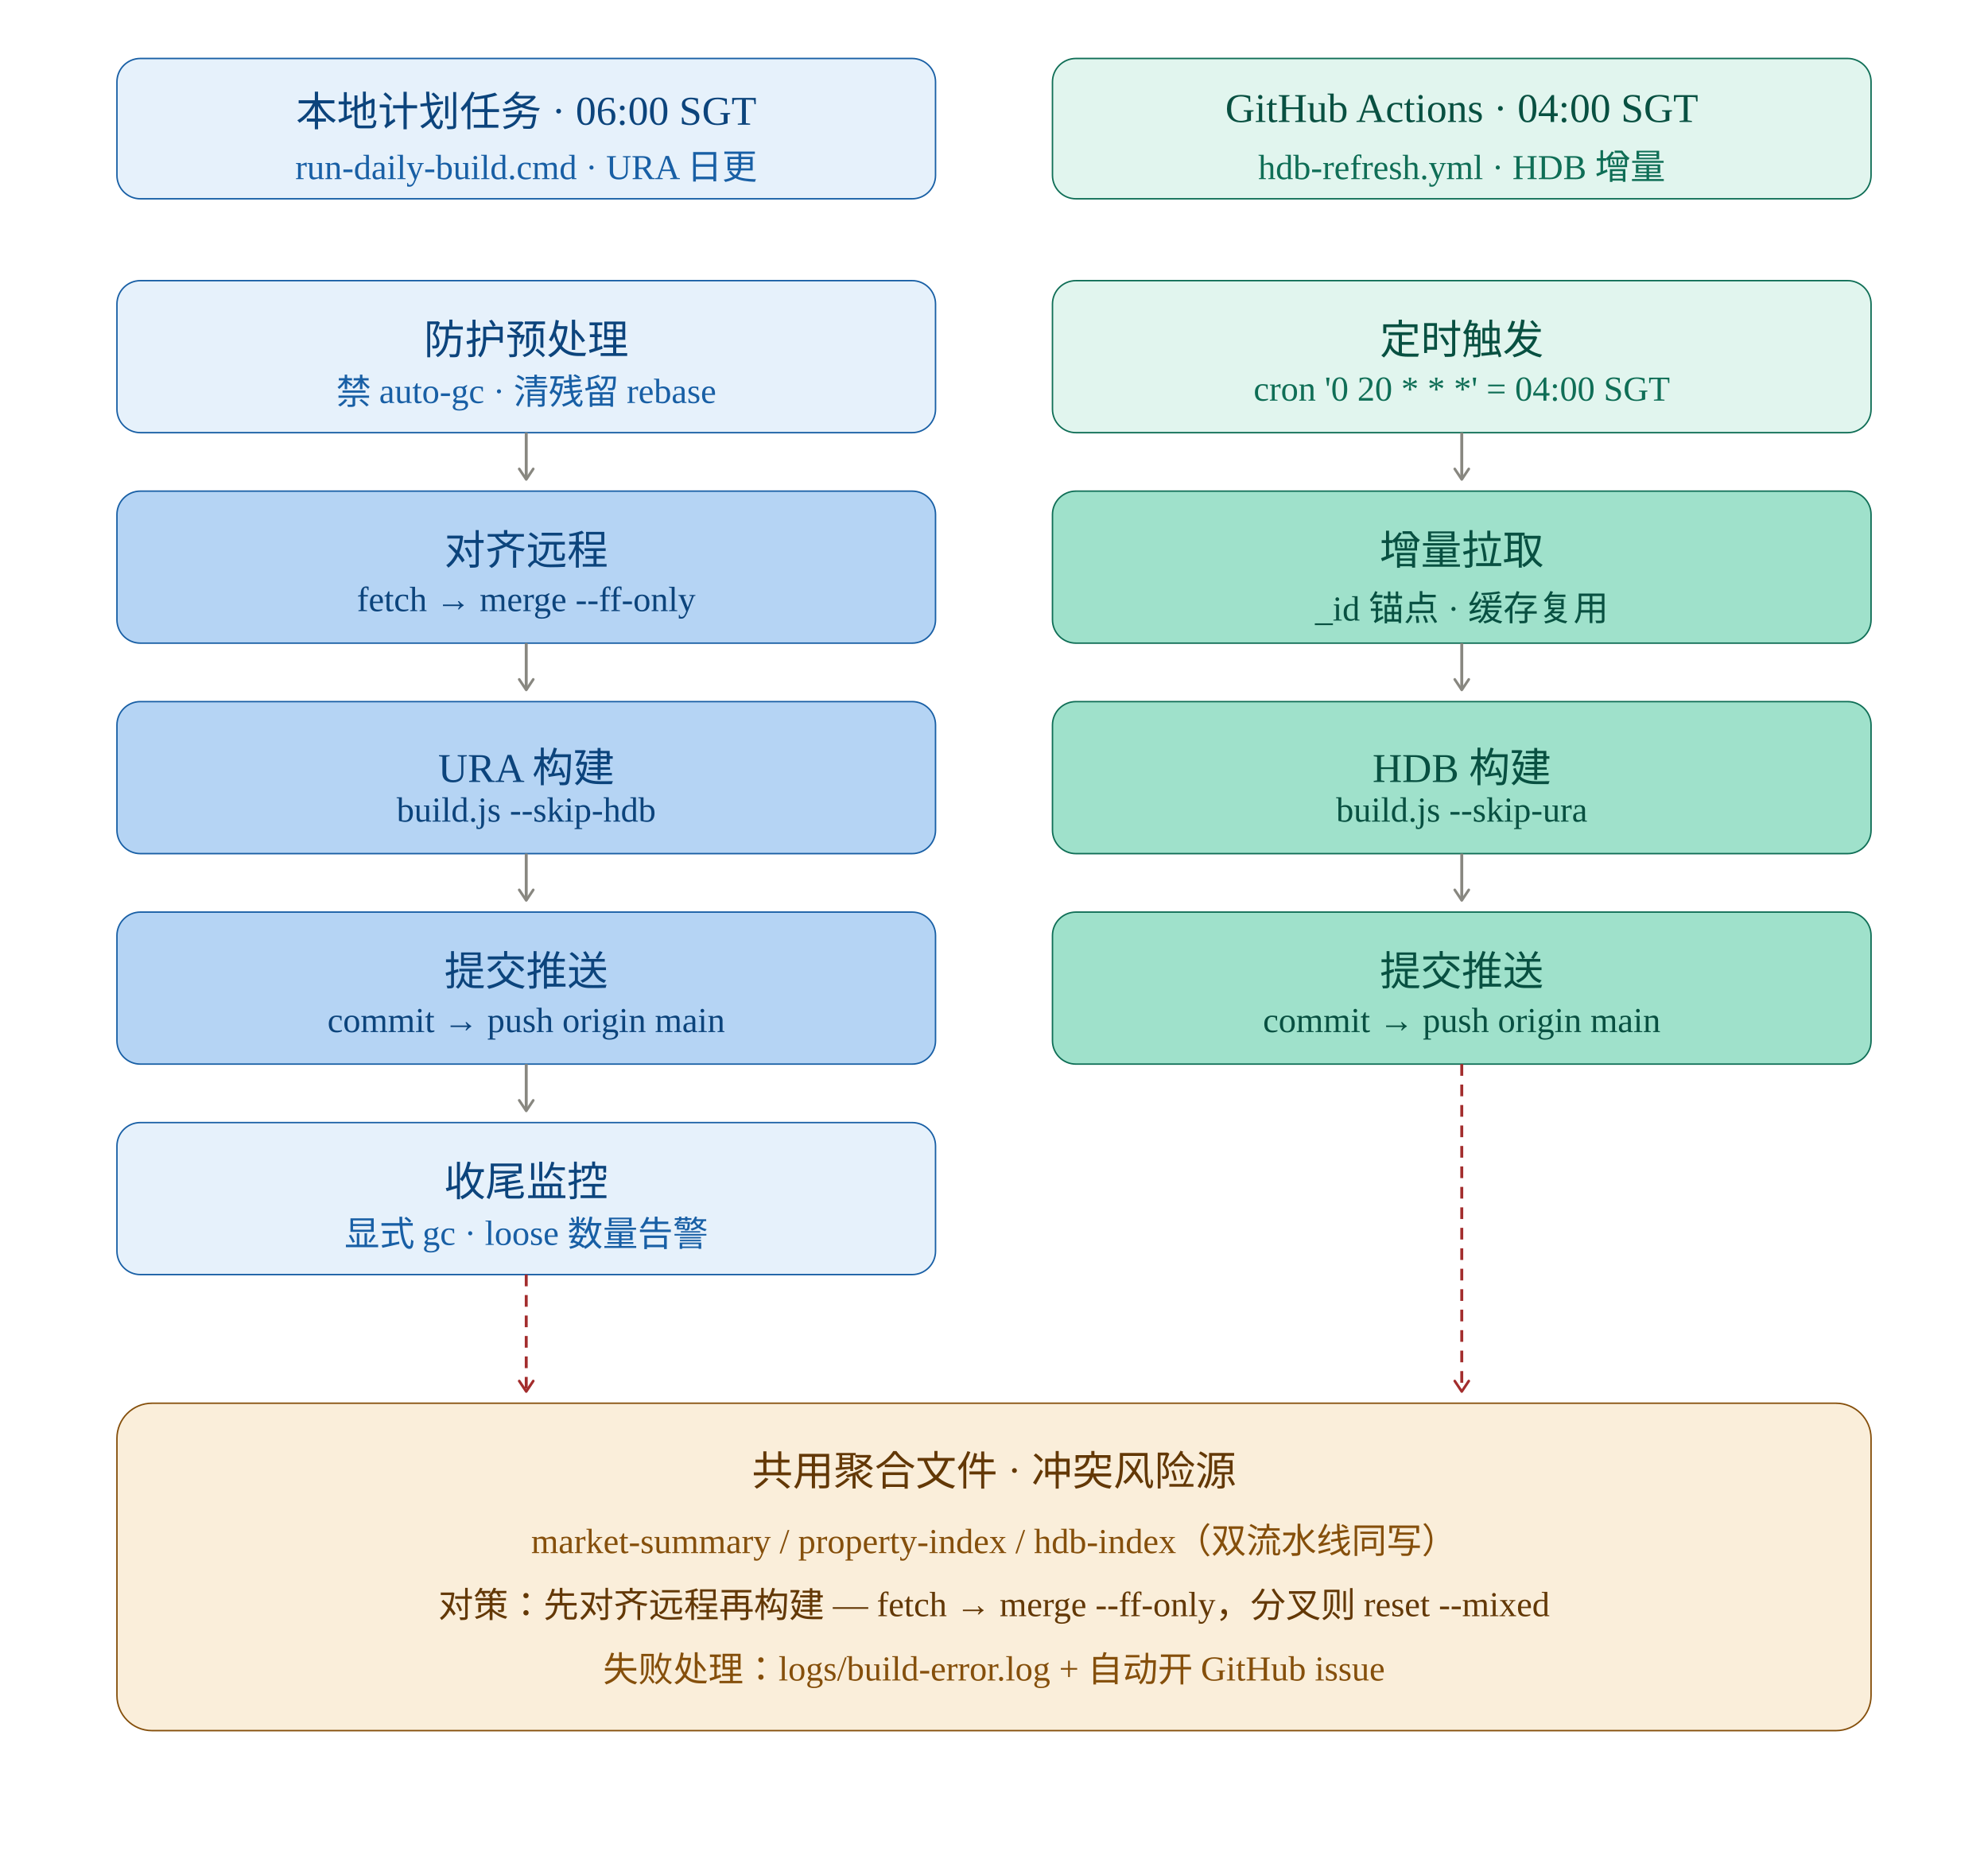
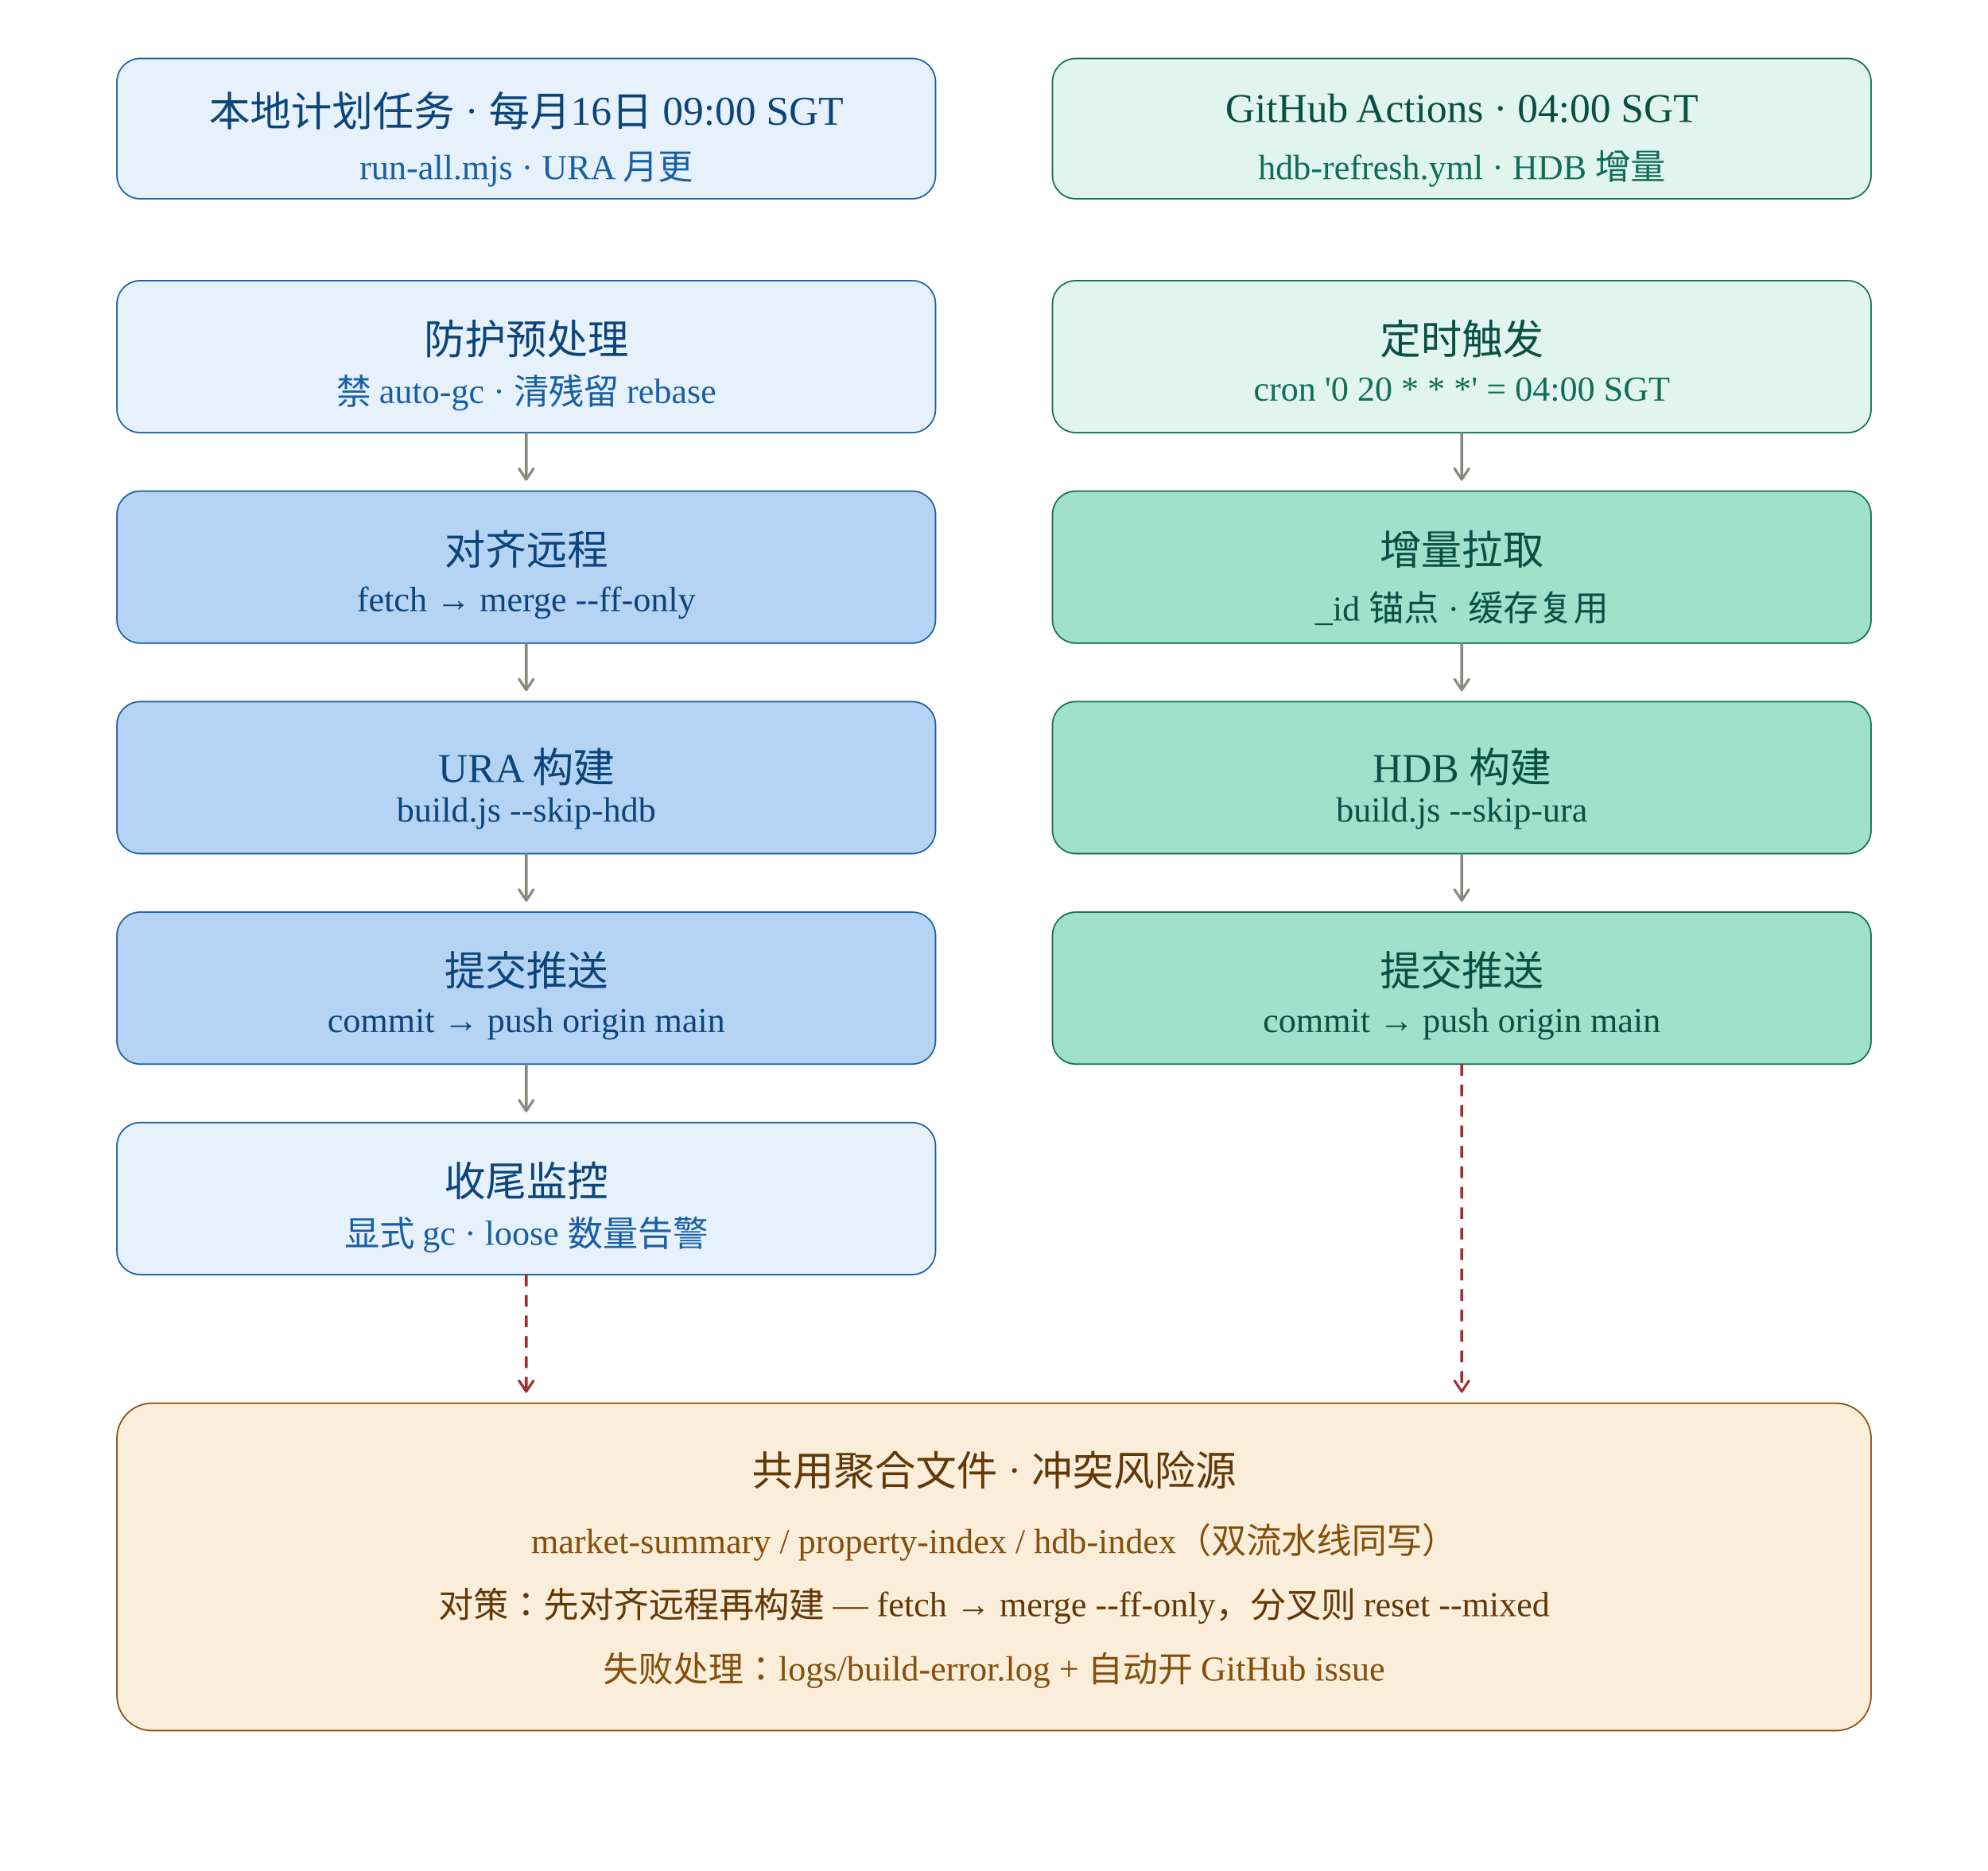
<svg xmlns="http://www.w3.org/2000/svg" viewBox="0 0 680 640" width="100%" role="img">
  <defs>
    <marker id="arrow" viewBox="0 0 10 10" refX="8" refY="5" markerWidth="6" markerHeight="6" orient="auto-start-reverse">
      <path d="M2 1L8 5L2 9" fill="none" stroke="context-stroke" stroke-width="1.5" stroke-linecap="round" stroke-linejoin="round" />
    </marker>
  </defs>
  <rect x="40" y="20" width="280" height="48" rx="8" fill="#E6F1FB" stroke="#185FA5" stroke-width="0.5" />
-   <text x="180" y="37" text-anchor="middle" dominant-baseline="central" font-size="14" font-weight="500" fill="#0C447C">本地计划任务 · 06:00 SGT</text>
-   <text x="180" y="54" text-anchor="middle" dominant-baseline="central" font-size="12" fill="#185FA5">run-daily-build.cmd · URA 日更</text>
+   <text x="180" y="37" text-anchor="middle" dominant-baseline="central" font-size="14" font-weight="500" fill="#0C447C">本地计划任务 · 每月16日 09:00 SGT</text>
+   <text x="180" y="54" text-anchor="middle" dominant-baseline="central" font-size="12" fill="#185FA5">run-all.mjs · URA 月更</text>
  <rect x="360" y="20" width="280" height="48" rx="8" fill="#E1F5EE" stroke="#0F6E56" stroke-width="0.5" />
  <text x="500" y="37" text-anchor="middle" dominant-baseline="central" font-size="14" font-weight="500" fill="#085041">GitHub Actions · 04:00 SGT</text>
  <text x="500" y="54" text-anchor="middle" dominant-baseline="central" font-size="12" fill="#0F6E56">hdb-refresh.yml · HDB 增量</text>
  <g>
    <rect x="40" y="96" width="280" height="52" rx="8" fill="#E6F1FB" stroke="#185FA5" stroke-width="0.5" />
    <text x="180" y="115" text-anchor="middle" dominant-baseline="central" font-size="14" font-weight="500" fill="#0C447C">防护预处理</text>
    <text x="180" y="133" text-anchor="middle" dominant-baseline="central" font-size="12" fill="#185FA5">禁 auto-gc · 清残留 rebase</text>
    <rect x="40" y="168" width="280" height="52" rx="8" fill="#B5D4F4" stroke="#185FA5" stroke-width="0.5" />
    <text x="180" y="187" text-anchor="middle" dominant-baseline="central" font-size="14" font-weight="500" fill="#0C447C">对齐远程</text>
    <text x="180" y="205" text-anchor="middle" dominant-baseline="central" font-size="12" fill="#0C447C">fetch → merge --ff-only</text>
    <rect x="40" y="240" width="280" height="52" rx="8" fill="#B5D4F4" stroke="#185FA5" stroke-width="0.5" />
    <text x="180" y="259" text-anchor="middle" dominant-baseline="central" font-size="14" font-weight="500" fill="#0C447C">URA 构建</text>
    <text x="180" y="277" text-anchor="middle" dominant-baseline="central" font-size="12" fill="#0C447C">build.js --skip-hdb</text>
    <rect x="40" y="312" width="280" height="52" rx="8" fill="#B5D4F4" stroke="#185FA5" stroke-width="0.5" />
    <text x="180" y="331" text-anchor="middle" dominant-baseline="central" font-size="14" font-weight="500" fill="#0C447C">提交推送</text>
    <text x="180" y="349" text-anchor="middle" dominant-baseline="central" font-size="12" fill="#0C447C">commit → push origin main</text>
    <rect x="40" y="384" width="280" height="52" rx="8" fill="#E6F1FB" stroke="#185FA5" stroke-width="0.5" />
    <text x="180" y="403" text-anchor="middle" dominant-baseline="central" font-size="14" font-weight="500" fill="#0C447C">收尾监控</text>
    <text x="180" y="421" text-anchor="middle" dominant-baseline="central" font-size="12" fill="#185FA5">显式 gc · loose 数量告警</text>
  </g>
  <g>
    <rect x="360" y="96" width="280" height="52" rx="8" fill="#E1F5EE" stroke="#0F6E56" stroke-width="0.5" />
    <text x="500" y="115" text-anchor="middle" dominant-baseline="central" font-size="14" font-weight="500" fill="#085041">定时触发</text>
    <text x="500" y="133" text-anchor="middle" dominant-baseline="central" font-size="12" fill="#0F6E56">cron '0 20 * * *' = 04:00 SGT</text>
    <rect x="360" y="168" width="280" height="52" rx="8" fill="#9FE1CB" stroke="#0F6E56" stroke-width="0.5" />
    <text x="500" y="187" text-anchor="middle" dominant-baseline="central" font-size="14" font-weight="500" fill="#085041">增量拉取</text>
    <text x="500" y="205" text-anchor="middle" dominant-baseline="central" font-size="12" fill="#085041">_id 锚点 · 缓存复用</text>
    <rect x="360" y="240" width="280" height="52" rx="8" fill="#9FE1CB" stroke="#0F6E56" stroke-width="0.5" />
    <text x="500" y="259" text-anchor="middle" dominant-baseline="central" font-size="14" font-weight="500" fill="#085041">HDB 构建</text>
    <text x="500" y="277" text-anchor="middle" dominant-baseline="central" font-size="12" fill="#085041">build.js --skip-ura</text>
    <rect x="360" y="312" width="280" height="52" rx="8" fill="#9FE1CB" stroke="#0F6E56" stroke-width="0.5" />
    <text x="500" y="331" text-anchor="middle" dominant-baseline="central" font-size="14" font-weight="500" fill="#085041">提交推送</text>
    <text x="500" y="349" text-anchor="middle" dominant-baseline="central" font-size="12" fill="#085041">commit → push origin main</text>
  </g>
  <line x1="180" y1="148" x2="180" y2="164" stroke="#888780" stroke-width="1" marker-end="url(#arrow)" />
  <line x1="180" y1="220" x2="180" y2="236" stroke="#888780" stroke-width="1" marker-end="url(#arrow)" />
  <line x1="180" y1="292" x2="180" y2="308" stroke="#888780" stroke-width="1" marker-end="url(#arrow)" />
  <line x1="180" y1="364" x2="180" y2="380" stroke="#888780" stroke-width="1" marker-end="url(#arrow)" />
  <line x1="500" y1="148" x2="500" y2="164" stroke="#888780" stroke-width="1" marker-end="url(#arrow)" />
  <line x1="500" y1="220" x2="500" y2="236" stroke="#888780" stroke-width="1" marker-end="url(#arrow)" />
  <line x1="500" y1="292" x2="500" y2="308" stroke="#888780" stroke-width="1" marker-end="url(#arrow)" />
  <rect x="40" y="480" width="600" height="112" rx="12" fill="#FAEEDA" stroke="#854F0B" stroke-width="0.5" />
  <text x="340" y="502" text-anchor="middle" dominant-baseline="central" font-size="14" font-weight="500" fill="#633806">共用聚合文件 · 冲突风险源</text>
  <text x="340" y="524" text-anchor="middle" dominant-baseline="central" font-size="12" fill="#854F0B">market-summary / property-index / hdb-index（双流水线同写）</text>
  <text x="340" y="548" text-anchor="middle" dominant-baseline="central" font-size="12" fill="#633806">对策：先对齐远程再构建 — fetch → merge --ff-only，分叉则 reset --mixed</text>
  <text x="340" y="570" text-anchor="middle" dominant-baseline="central" font-size="12" fill="#854F0B">失败处理：logs/build-error.log + 自动开 GitHub issue</text>
  <line x1="180" y1="436" x2="180" y2="476" stroke="#A32D2D" stroke-width="1" stroke-dasharray="4 3" marker-end="url(#arrow)" />
  <line x1="500" y1="364" x2="500" y2="476" stroke="#A32D2D" stroke-width="1" stroke-dasharray="4 3" marker-end="url(#arrow)" />
</svg>
